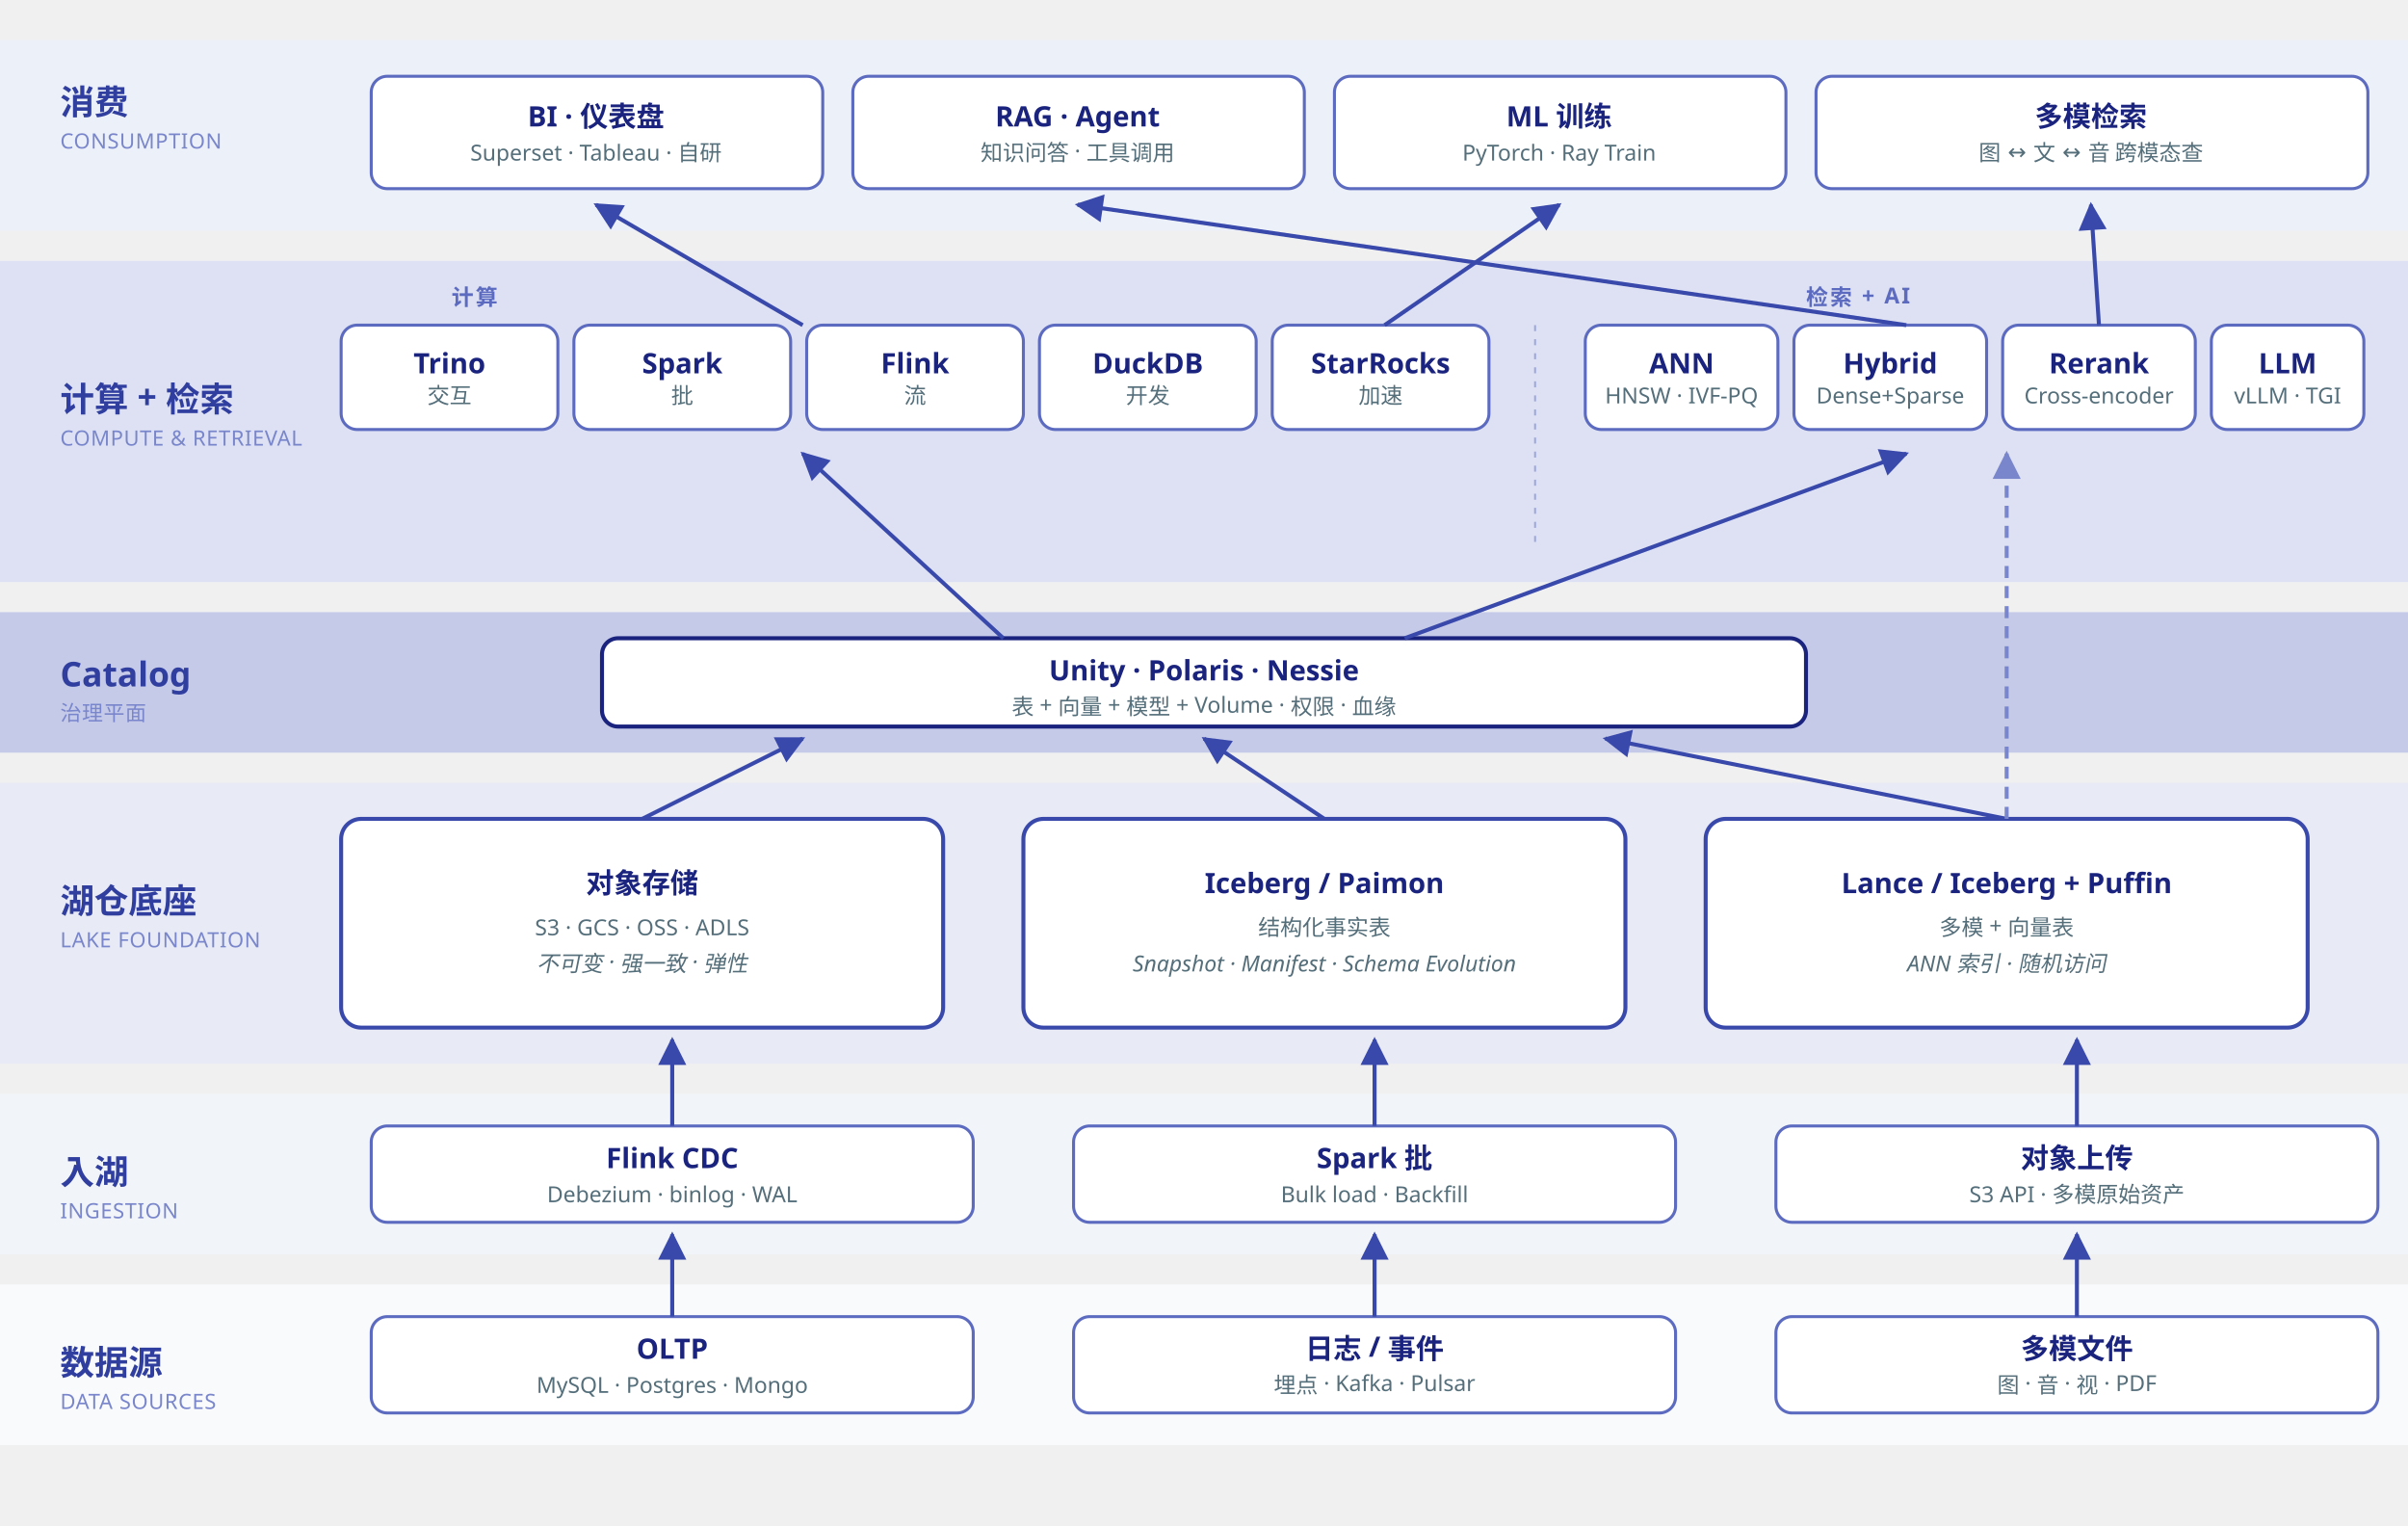
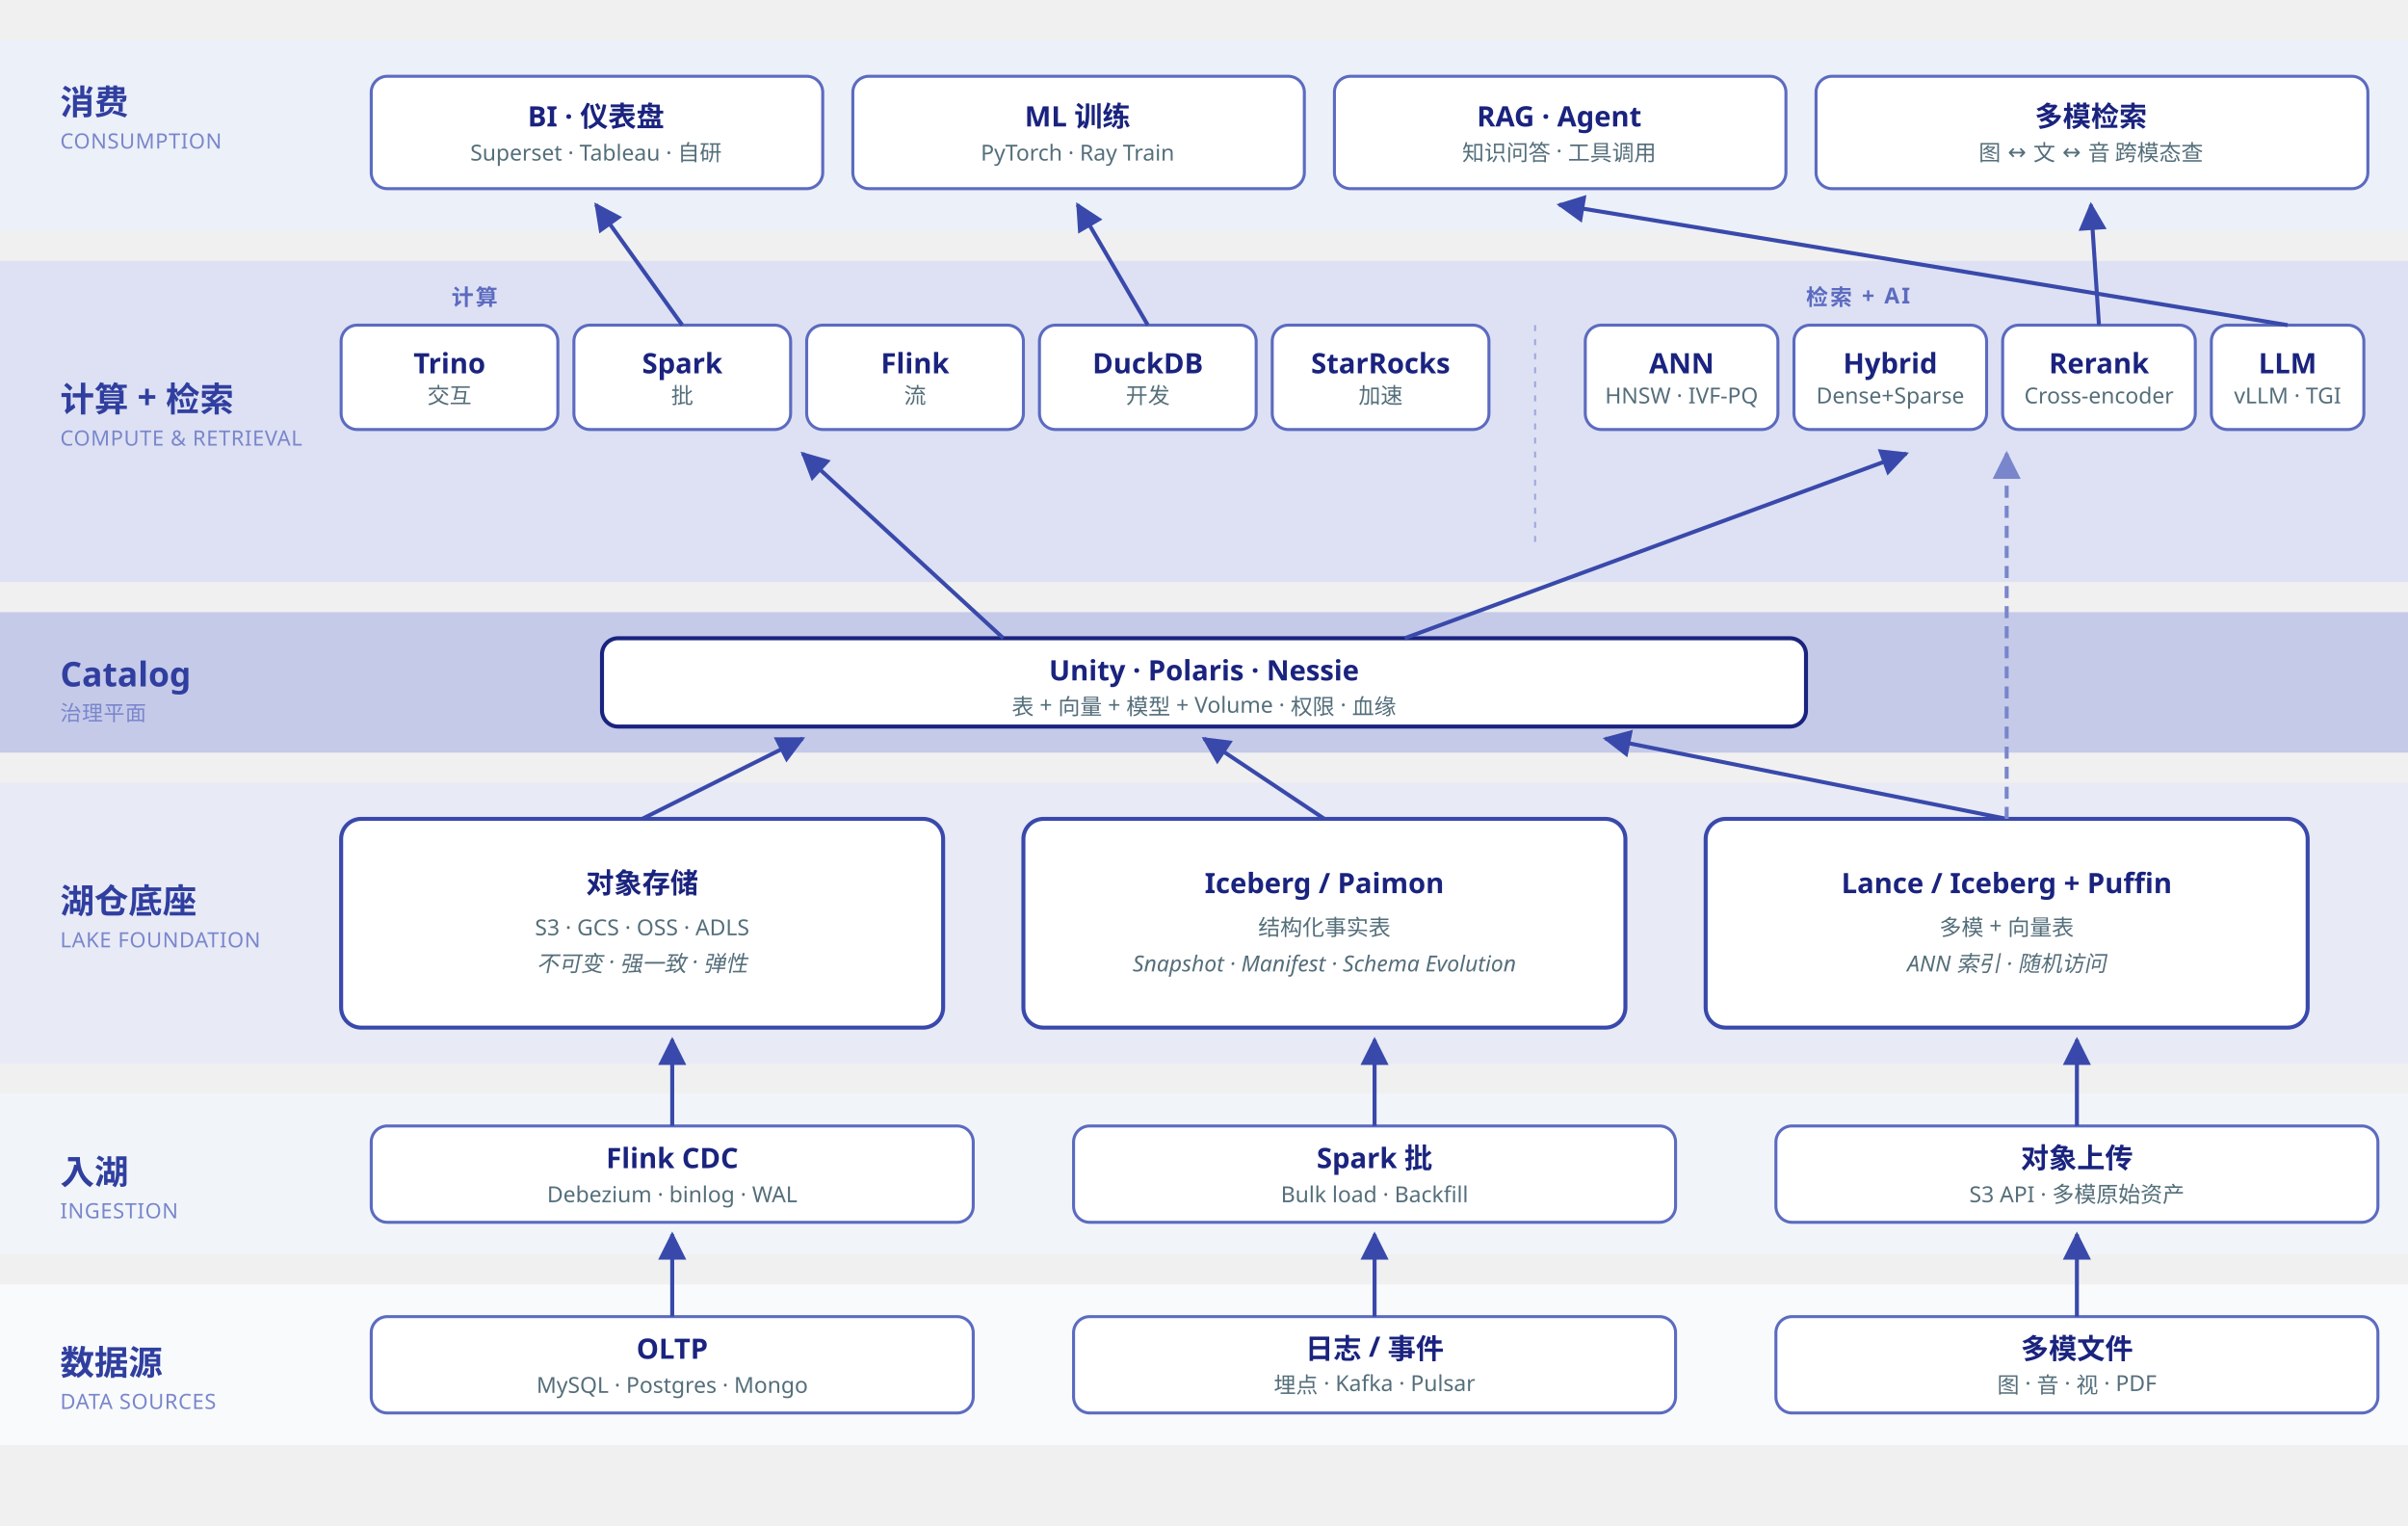
<svg xmlns="http://www.w3.org/2000/svg" viewBox="0 0 1200 760" role="img" aria-label="多模一体化湖仓整体架构">
  <defs>
    <marker id="arrow" viewBox="0 0 10 10" refX="9" refY="5" markerWidth="7" markerHeight="7" orient="auto">
      <path d="M 0 0 L 10 5 L 0 10 z" fill="#3949ab" />
    </marker>
    <marker id="arrow-alt" viewBox="0 0 10 10" refX="9" refY="5" markerWidth="7" markerHeight="7" orient="auto">
      <path d="M 0 0 L 10 5 L 0 10 z" fill="#7986cb" />
    </marker>
    <style>
      .ttl  { font-family: "Noto Sans SC","PingFang SC","Microsoft YaHei",system-ui,sans-serif; font-size: 17px; font-weight: 700; fill: #303f9f; }
      .ttls { font-family: "Noto Sans SC","PingFang SC","Microsoft YaHei",system-ui,sans-serif; font-size: 10.5px; font-weight: 400; fill: #7986cb; letter-spacing: 0.3px; }
      .nl   { font-family: "Noto Sans SC","PingFang SC","Microsoft YaHei",system-ui,sans-serif; font-size: 14px; font-weight: 600; fill: #1a237e; }
      .ns   { font-family: "Noto Sans SC","PingFang SC","Microsoft YaHei",system-ui,sans-serif; font-size: 11px; font-weight: 400; fill: #546e7a; }
      .cl   { font-family: "Noto Sans SC","PingFang SC","Microsoft YaHei",system-ui,sans-serif; font-size: 11px; font-weight: 700; fill: #5c6bc0; letter-spacing: 1px; }
    </style>
  </defs>
  <rect x="0" y="640" width="1200" height="80" fill="#f8fafc" />
  <rect x="0" y="545" width="1200" height="80" fill="#f1f5f9" />
  <rect x="0" y="390" width="1200" height="140" fill="#e8eaf6" />
  <rect x="0" y="305" width="1200" height="70" fill="#c5cae9" />
  <rect x="0" y="130" width="1200" height="160" fill="#dde1f3" />
  <rect x="0" y="20" width="1200" height="95" fill="#ecf0f8" />
  <text class="ttl" x="30" y="685">数据源</text>
  <text class="ttls" x="30" y="702">DATA SOURCES</text>
  <text class="ttl" x="30" y="590">入湖</text>
  <text class="ttls" x="30" y="607">INGESTION</text>
  <text class="ttl" x="30" y="455">湖仓底座</text>
  <text class="ttls" x="30" y="472">LAKE FOUNDATION</text>
  <text class="ttl" x="30" y="342">Catalog</text>
  <text class="ttls" x="30" y="359">治理平面</text>
  <text class="ttl" x="30" y="205">计算 + 检索</text>
  <text class="ttls" x="30" y="222">COMPUTE &amp; RETRIEVAL</text>
  <text class="ttl" x="30" y="57">消费</text>
  <text class="ttls" x="30" y="74">CONSUMPTION</text>
  <g>
    <rect x="185" y="656" width="300" height="48" rx="8" fill="#ffffff" stroke="#5c6bc0" stroke-width="1.5" />
    <text class="nl" x="335" y="677" text-anchor="middle">OLTP</text>
    <text class="ns" x="335" y="694" text-anchor="middle">MySQL · Postgres · Mongo</text>
    <rect x="535" y="656" width="300" height="48" rx="8" fill="#ffffff" stroke="#5c6bc0" stroke-width="1.5" />
    <text class="nl" x="685" y="677" text-anchor="middle">日志 / 事件</text>
    <text class="ns" x="685" y="694" text-anchor="middle">埋点 · Kafka · Pulsar</text>
    <rect x="885" y="656" width="300" height="48" rx="8" fill="#ffffff" stroke="#5c6bc0" stroke-width="1.5" />
    <text class="nl" x="1035" y="677" text-anchor="middle">多模文件</text>
    <text class="ns" x="1035" y="694" text-anchor="middle">图 · 音 · 视 · PDF</text>
  </g>
  <g>
    <rect x="185" y="561" width="300" height="48" rx="8" fill="#ffffff" stroke="#5c6bc0" stroke-width="1.5" />
    <text class="nl" x="335" y="582" text-anchor="middle">Flink CDC</text>
    <text class="ns" x="335" y="599" text-anchor="middle">Debezium · binlog · WAL</text>
    <rect x="535" y="561" width="300" height="48" rx="8" fill="#ffffff" stroke="#5c6bc0" stroke-width="1.5" />
    <text class="nl" x="685" y="582" text-anchor="middle">Spark 批</text>
    <text class="ns" x="685" y="599" text-anchor="middle">Bulk load · Backfill</text>
    <rect x="885" y="561" width="300" height="48" rx="8" fill="#ffffff" stroke="#5c6bc0" stroke-width="1.5" />
    <text class="nl" x="1035" y="582" text-anchor="middle">对象上传</text>
    <text class="ns" x="1035" y="599" text-anchor="middle">S3 API · 多模原始资产</text>
  </g>
  <g>
    <rect x="170" y="408" width="300" height="104" rx="10" fill="#ffffff" stroke="#3949ab" stroke-width="2" />
    <text class="nl" x="320" y="445" text-anchor="middle">对象存储</text>
    <text class="ns" x="320" y="466" text-anchor="middle">S3 · GCS · OSS · ADLS</text>
    <text class="ns" x="320" y="484" text-anchor="middle" font-style="italic">不可变 · 强一致 · 弹性</text>
    <rect x="510" y="408" width="300" height="104" rx="10" fill="#ffffff" stroke="#3949ab" stroke-width="2" />
    <text class="nl" x="660" y="445" text-anchor="middle">Iceberg / Paimon</text>
    <text class="ns" x="660" y="466" text-anchor="middle">结构化事实表</text>
    <text class="ns" x="660" y="484" text-anchor="middle" font-style="italic">Snapshot · Manifest · Schema Evolution</text>
    <rect x="850" y="408" width="300" height="104" rx="10" fill="#ffffff" stroke="#3949ab" stroke-width="2" />
    <text class="nl" x="1000" y="445" text-anchor="middle">Lance / Iceberg + Puffin</text>
    <text class="ns" x="1000" y="466" text-anchor="middle">多模 + 向量表</text>
    <text class="ns" x="1000" y="484" text-anchor="middle" font-style="italic">ANN 索引 · 随机访问</text>
  </g>
  <g>
    <rect x="300" y="318" width="600" height="44" rx="8" fill="#ffffff" stroke="#1a237e" stroke-width="2" />
    <text class="nl" x="600" y="339" text-anchor="middle">Unity · Polaris · Nessie</text>
    <text class="ns" x="600" y="356" text-anchor="middle">表 + 向量 + 模型 + Volume · 权限 · 血缘</text>
  </g>
  <text class="cl" x="225" y="152">计算</text>
  <text class="cl" x="900" y="152">检索 + AI</text>
  <g>
    <rect x="170" y="162" width="108" height="52" rx="8" fill="#ffffff" stroke="#5c6bc0" stroke-width="1.5" />
    <text class="nl" x="224" y="186" text-anchor="middle">Trino</text>
    <text class="ns" x="224" y="201" text-anchor="middle">交互</text>
    <rect x="286" y="162" width="108" height="52" rx="8" fill="#ffffff" stroke="#5c6bc0" stroke-width="1.5" />
    <text class="nl" x="340" y="186" text-anchor="middle">Spark</text>
    <text class="ns" x="340" y="201" text-anchor="middle">批</text>
    <rect x="402" y="162" width="108" height="52" rx="8" fill="#ffffff" stroke="#5c6bc0" stroke-width="1.5" />
    <text class="nl" x="456" y="186" text-anchor="middle">Flink</text>
    <text class="ns" x="456" y="201" text-anchor="middle">流</text>
    <rect x="518" y="162" width="108" height="52" rx="8" fill="#ffffff" stroke="#5c6bc0" stroke-width="1.5" />
    <text class="nl" x="572" y="186" text-anchor="middle">DuckDB</text>
    <text class="ns" x="572" y="201" text-anchor="middle">开发</text>
    <rect x="634" y="162" width="108" height="52" rx="8" fill="#ffffff" stroke="#5c6bc0" stroke-width="1.5" />
    <text class="nl" x="688" y="186" text-anchor="middle">StarRocks</text>
    <text class="ns" x="688" y="201" text-anchor="middle">加速</text>
  </g>
  <line x1="765" y1="162" x2="765" y2="270" stroke="#9fa8da" stroke-width="1" stroke-dasharray="3 4" />
  <g>
    <rect x="790" y="162" width="96" height="52" rx="8" fill="#ffffff" stroke="#5c6bc0" stroke-width="1.5" />
    <text class="nl" x="838" y="186" text-anchor="middle">ANN</text>
    <text class="ns" x="838" y="201" text-anchor="middle">HNSW · IVF-PQ</text>
    <rect x="894" y="162" width="96" height="52" rx="8" fill="#ffffff" stroke="#5c6bc0" stroke-width="1.5" />
    <text class="nl" x="942" y="186" text-anchor="middle">Hybrid</text>
    <text class="ns" x="942" y="201" text-anchor="middle">Dense+Sparse</text>
    <rect x="998" y="162" width="96" height="52" rx="8" fill="#ffffff" stroke="#5c6bc0" stroke-width="1.5" />
    <text class="nl" x="1046" y="186" text-anchor="middle">Rerank</text>
    <text class="ns" x="1046" y="201" text-anchor="middle">Cross-encoder</text>
    <rect x="1102" y="162" width="76" height="52" rx="8" fill="#ffffff" stroke="#5c6bc0" stroke-width="1.5" />
    <text class="nl" x="1140" y="186" text-anchor="middle">LLM</text>
    <text class="ns" x="1140" y="201" text-anchor="middle">vLLM · TGI</text>
  </g>
  <g>
    <rect x="185" y="38" width="225" height="56" rx="8" fill="#ffffff" stroke="#5c6bc0" stroke-width="1.5" />
    <text class="nl" x="297" y="63" text-anchor="middle">BI · 仪表盘</text>
    <text class="ns" x="297" y="80" text-anchor="middle">Superset · Tableau · 自研</text>
    <rect x="425" y="38" width="225" height="56" rx="8" fill="#ffffff" stroke="#5c6bc0" stroke-width="1.5" />
-     <text class="nl" x="537" y="63" text-anchor="middle">RAG · Agent</text>
-     <text class="ns" x="537" y="80" text-anchor="middle">知识问答 · 工具调用</text>
+     <text class="nl" x="537" y="63" text-anchor="middle">ML 训练</text>
+     <text class="ns" x="537" y="80" text-anchor="middle">PyTorch · Ray Train</text>
    <rect x="665" y="38" width="225" height="56" rx="8" fill="#ffffff" stroke="#5c6bc0" stroke-width="1.5" />
-     <text class="nl" x="777" y="63" text-anchor="middle">ML 训练</text>
-     <text class="ns" x="777" y="80" text-anchor="middle">PyTorch · Ray Train</text>
+     <text class="nl" x="777" y="63" text-anchor="middle">RAG · Agent</text>
+     <text class="ns" x="777" y="80" text-anchor="middle">知识问答 · 工具调用</text>
    <rect x="905" y="38" width="275" height="56" rx="8" fill="#ffffff" stroke="#5c6bc0" stroke-width="1.5" />
    <text class="nl" x="1042" y="63" text-anchor="middle">多模检索</text>
    <text class="ns" x="1042" y="80" text-anchor="middle">图 ↔ 文 ↔ 音 跨模态查</text>
  </g>
  <line x1="335" y1="656" x2="335" y2="615" stroke="#3949ab" stroke-width="2" marker-end="url(#arrow)" />
  <line x1="685" y1="656" x2="685" y2="615" stroke="#3949ab" stroke-width="2" marker-end="url(#arrow)" />
  <line x1="1035" y1="656" x2="1035" y2="615" stroke="#3949ab" stroke-width="2" marker-end="url(#arrow)" />
  <line x1="335" y1="561" x2="335" y2="518" stroke="#3949ab" stroke-width="2" marker-end="url(#arrow)" />
  <line x1="685" y1="561" x2="685" y2="518" stroke="#3949ab" stroke-width="2" marker-end="url(#arrow)" />
  <line x1="1035" y1="561" x2="1035" y2="518" stroke="#3949ab" stroke-width="2" marker-end="url(#arrow)" />
  <line x1="320" y1="408" x2="400" y2="368" stroke="#3949ab" stroke-width="2" marker-end="url(#arrow)" />
  <line x1="660" y1="408" x2="600" y2="368" stroke="#3949ab" stroke-width="2" marker-end="url(#arrow)" />
  <line x1="1000" y1="408" x2="800" y2="368" stroke="#3949ab" stroke-width="2" marker-end="url(#arrow)" />
  <line x1="500" y1="318" x2="400" y2="226" stroke="#3949ab" stroke-width="2" marker-end="url(#arrow)" />
  <line x1="700" y1="318" x2="950" y2="226" stroke="#3949ab" stroke-width="2" marker-end="url(#arrow)" />
  <line x1="1000" y1="408" x2="1000" y2="226" stroke="#7986cb" stroke-width="2" stroke-dasharray="6 4" marker-end="url(#arrow-alt)" />
-   <line x1="400" y1="162" x2="297" y2="102" stroke="#3949ab" stroke-width="2" marker-end="url(#arrow)" />
-   <line x1="690" y1="162" x2="777" y2="102" stroke="#3949ab" stroke-width="2" marker-end="url(#arrow)" />
-   <line x1="950" y1="162" x2="537" y2="102" stroke="#3949ab" stroke-width="2" marker-end="url(#arrow)" />
+   <line x1="340" y1="162" x2="297" y2="102" stroke="#3949ab" stroke-width="2" marker-end="url(#arrow)" />
+   <line x1="572" y1="162" x2="537" y2="102" stroke="#3949ab" stroke-width="2" marker-end="url(#arrow)" />
+   <line x1="1140" y1="162" x2="777" y2="102" stroke="#3949ab" stroke-width="2" marker-end="url(#arrow)" />
  <line x1="1046" y1="162" x2="1042" y2="102" stroke="#3949ab" stroke-width="2" marker-end="url(#arrow)" />
</svg>
